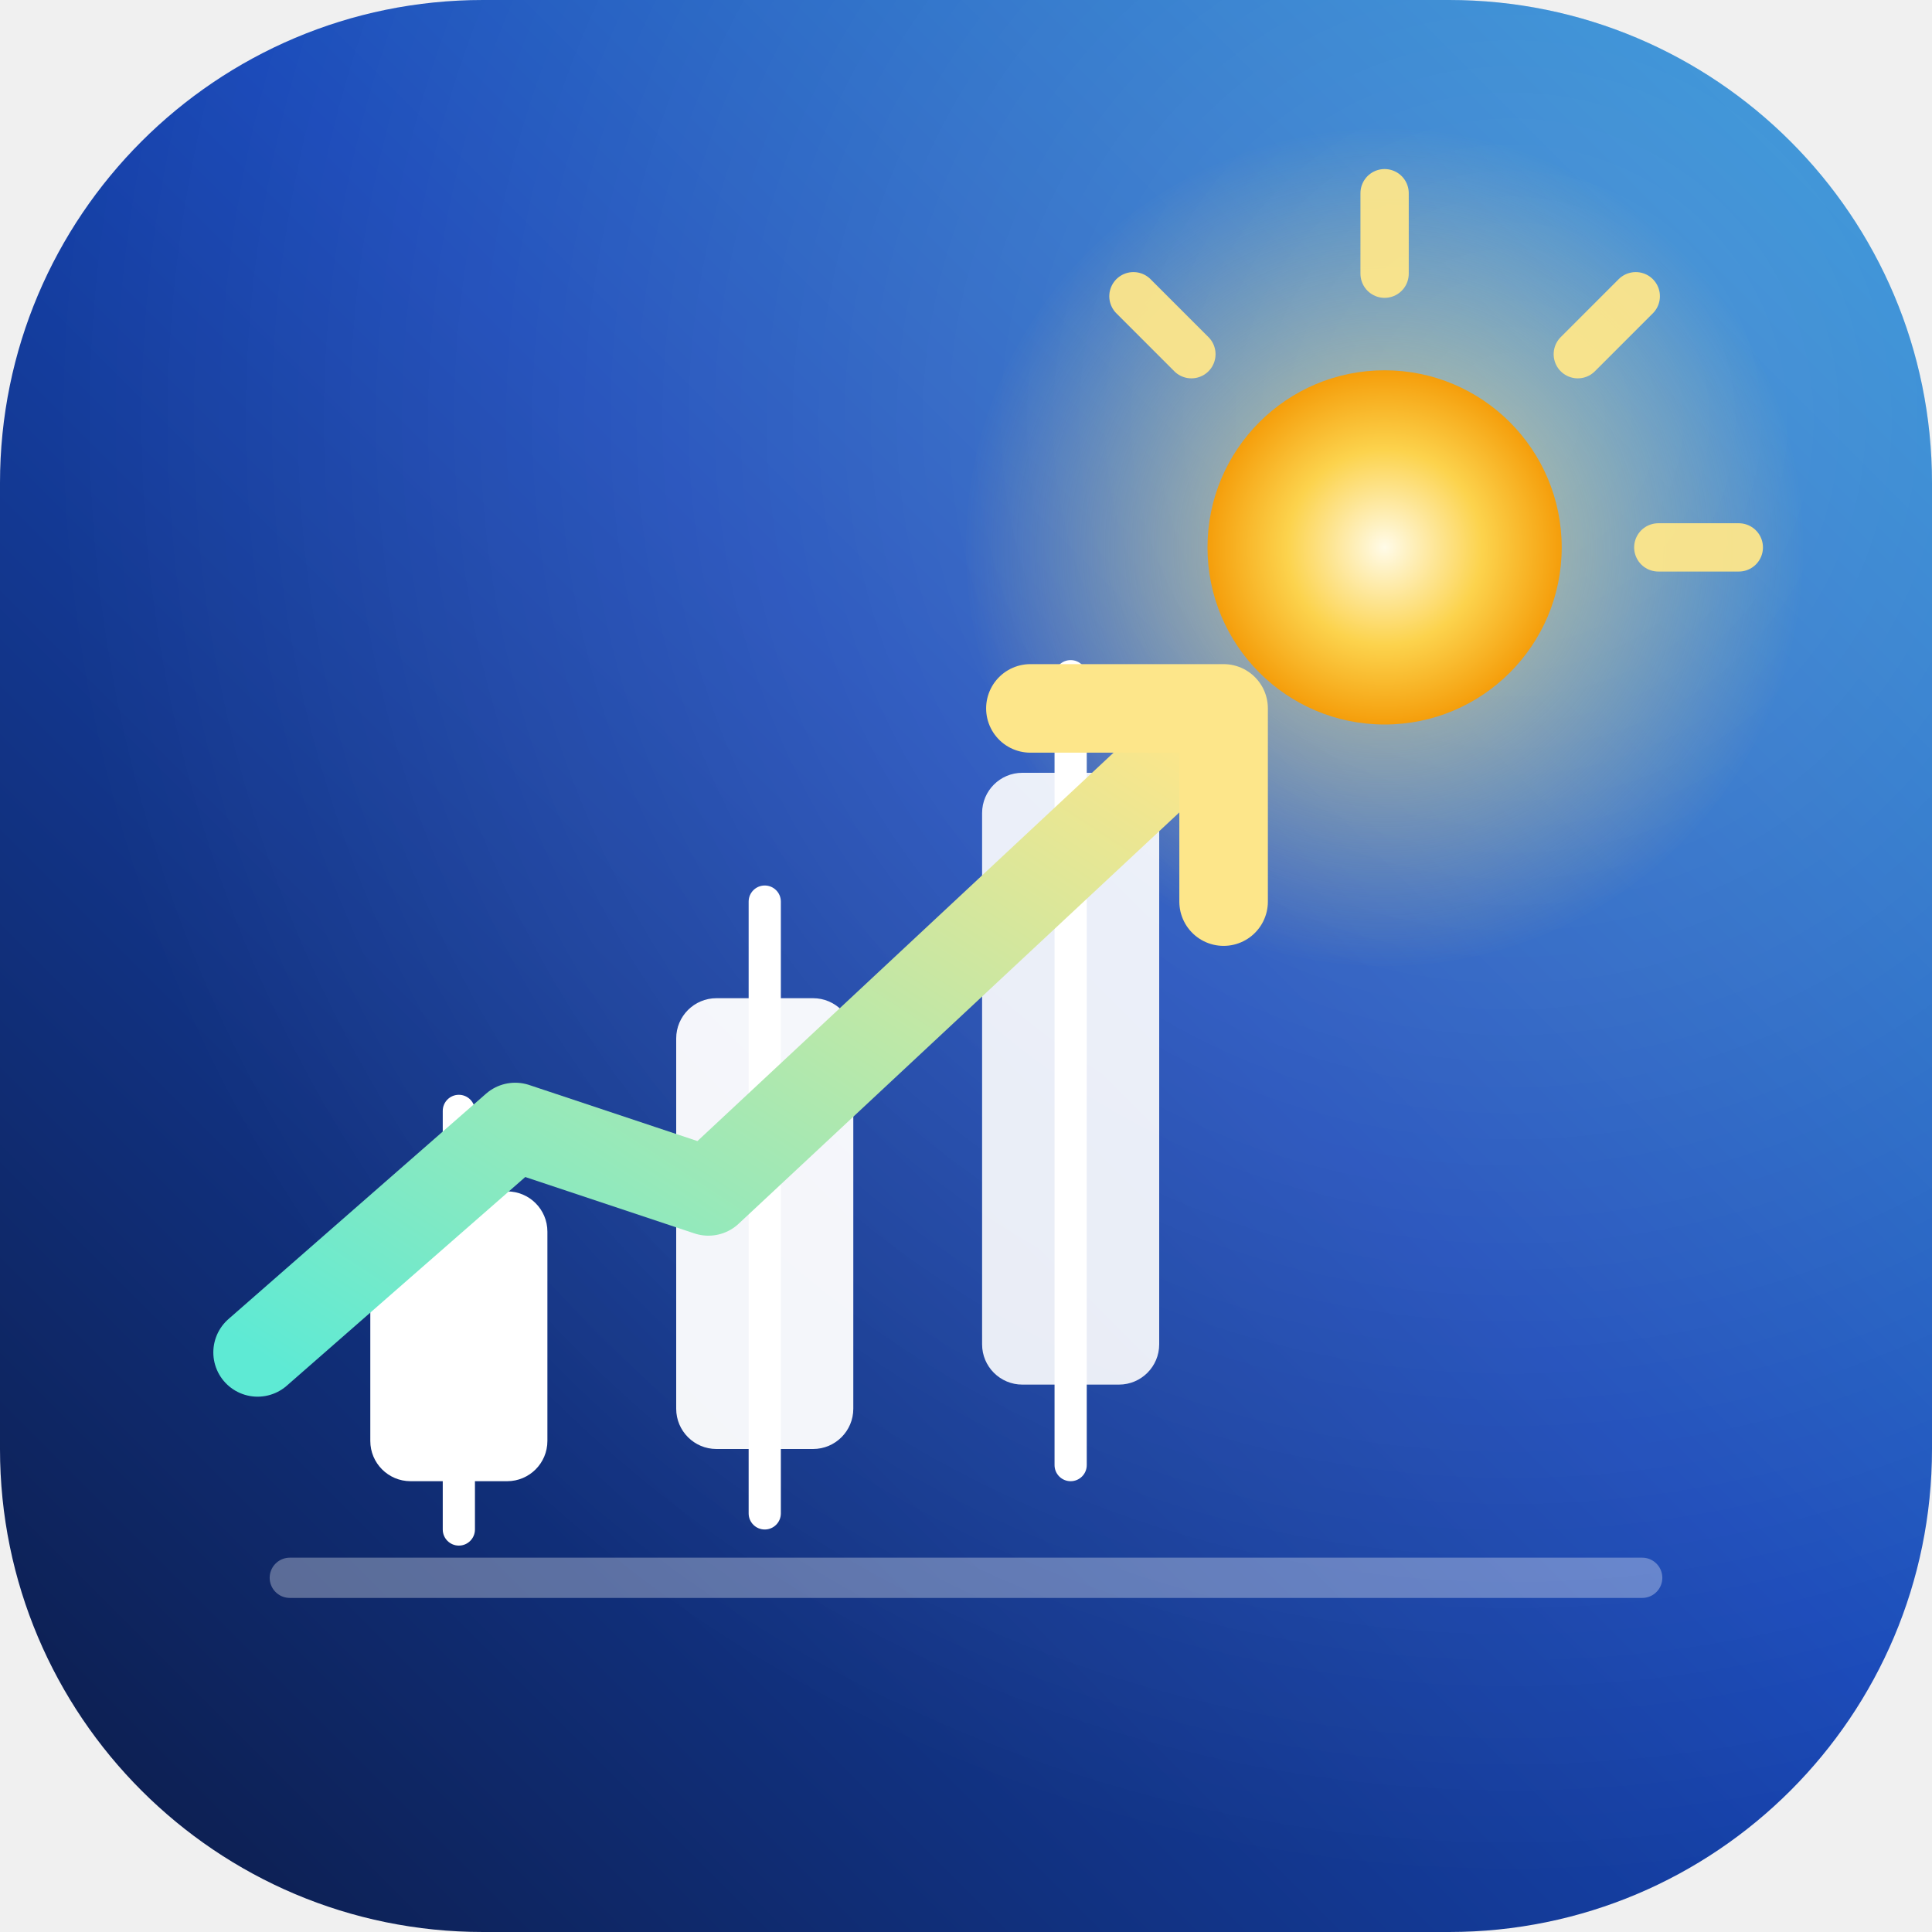
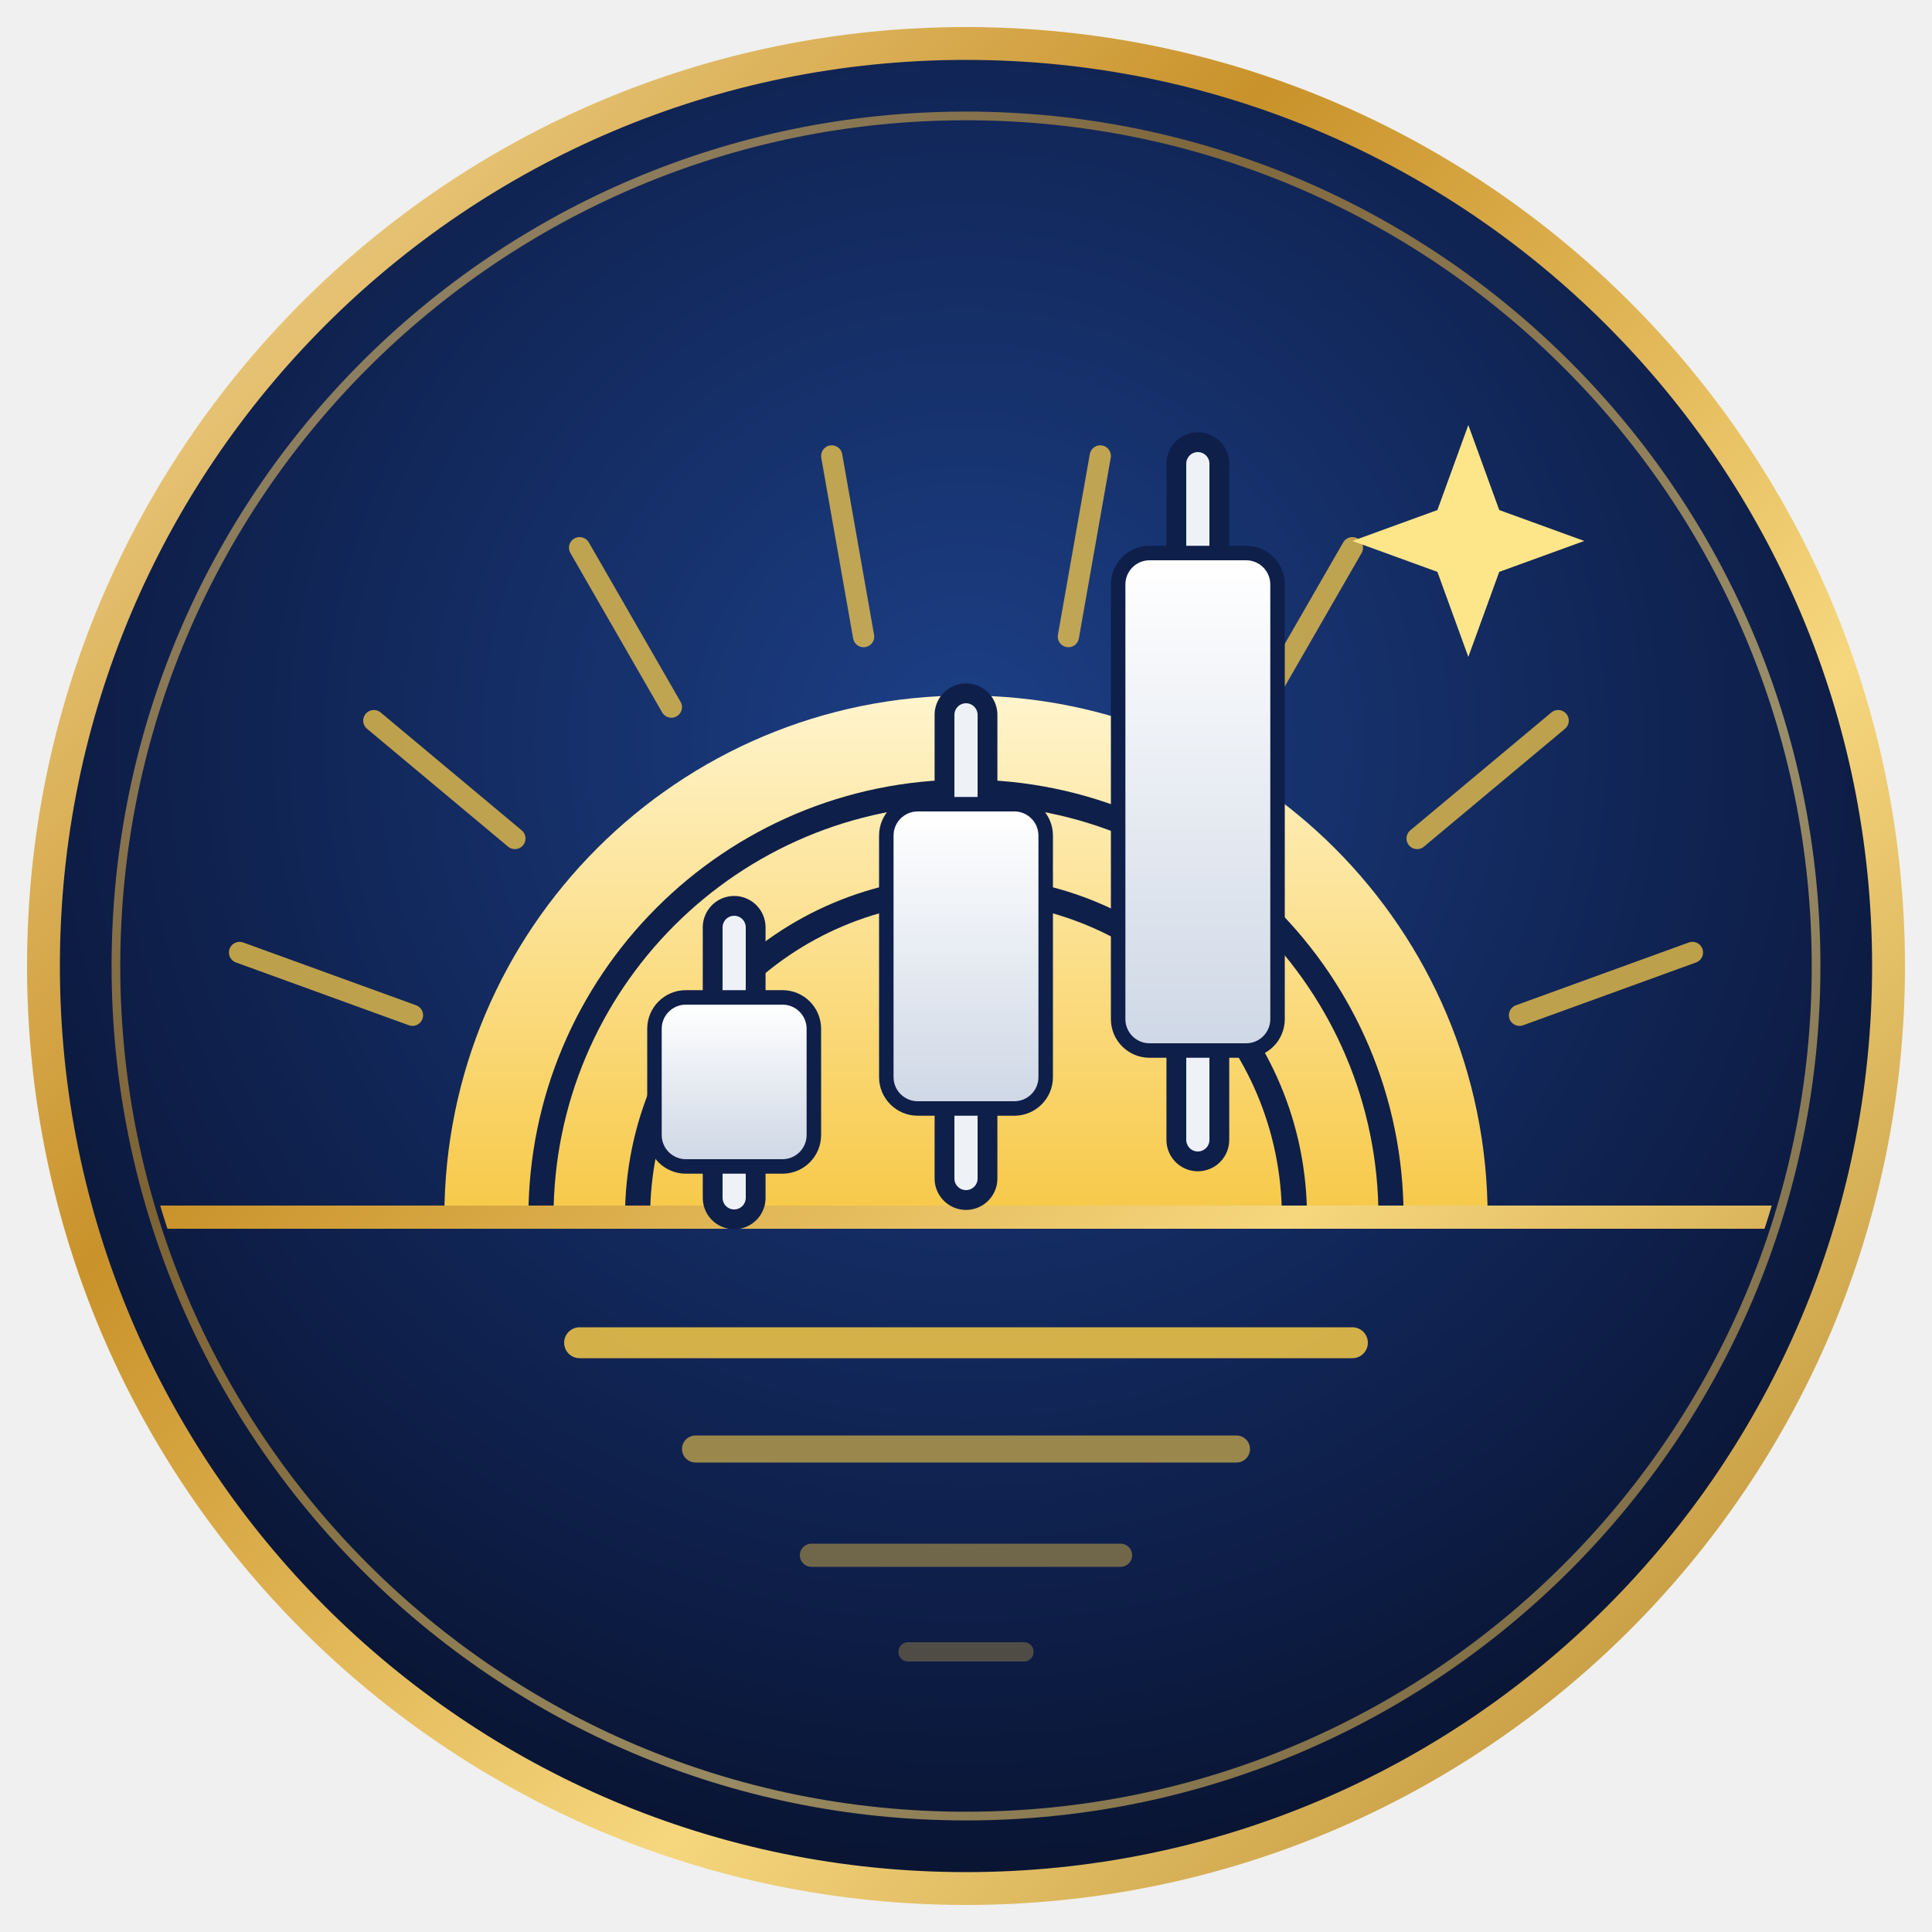
- <svg xmlns="http://www.w3.org/2000/svg" viewBox="0 0 120 120" role="img" aria-label="صراط">
+ <svg xmlns="http://www.w3.org/2000/svg" viewBox="0 0 200 200" role="img" aria-label="صراط">
  <defs>
-     <linearGradient id="sl-tile" x1="0" y1="1" x2="1" y2="0">
-       <stop offset="0" stop-color="#0b1a44" />
-       <stop offset="0.55" stop-color="#1747b8" />
-       <stop offset="1" stop-color="#1f8fd6" />
+     <radialGradient id="sl-bg" cx="50%" cy="38%" r="72%">
+       <stop offset="0" stop-color="#1c3f86" />
+       <stop offset="0.62" stop-color="#0e1f4a" />
+       <stop offset="1" stop-color="#060d22" />
+     </radialGradient>
+     <linearGradient id="sl-sun" x1="0" y1="0" x2="0" y2="1">
+       <stop offset="0" stop-color="#fff4cc" />
+       <stop offset="0.5" stop-color="#f7c948" />
+       <stop offset="1" stop-color="#e08e0b" />
    </linearGradient>
-     <radialGradient id="sl-shine" cx="0.78" cy="0.22" r="0.75">
-       <stop offset="0" stop-color="#ffffff" stop-opacity="0.22" />
-       <stop offset="1" stop-color="#ffffff" stop-opacity="0" />
-     </radialGradient>
-     <radialGradient id="sl-sun" cx="0.5" cy="0.5" r="0.5">
-       <stop offset="0" stop-color="#fffbe8" />
-       <stop offset="0.55" stop-color="#fcd34d" />
-       <stop offset="1" stop-color="#f59e0b" />
-     </radialGradient>
-     <radialGradient id="sl-halo" cx="0.5" cy="0.5" r="0.5">
-       <stop offset="0" stop-color="#fde68a" stop-opacity="0.75" />
-       <stop offset="1" stop-color="#fde68a" stop-opacity="0" />
-     </radialGradient>
-     <linearGradient id="sl-path" x1="0" y1="1" x2="1" y2="0">
-       <stop offset="0" stop-color="#5eead4" />
-       <stop offset="1" stop-color="#fde68a" />
+     <linearGradient id="sl-rim" gradientUnits="userSpaceOnUse" x1="0" y1="0" x2="200" y2="200">
+       <stop offset="0" stop-color="#fdeab0" />
+       <stop offset="0.35" stop-color="#c9922a" />
+       <stop offset="0.65" stop-color="#f6d77e" />
+       <stop offset="1" stop-color="#a8761c" />
    </linearGradient>
+     <linearGradient id="sl-plat" x1="0" y1="0" x2="0" y2="1">
+       <stop offset="0" stop-color="#ffffff" />
+       <stop offset="1" stop-color="#cfd8e6" />
+     </linearGradient>
+     <clipPath id="sl-sky">
+       <rect x="0" y="0" width="200" height="126" />
+     </clipPath>
+     <clipPath id="sl-disc">
+       <circle cx="100" cy="100" r="87" />
+     </clipPath>
  </defs>
-   <rect width="120" height="120" rx="30" fill="url(#sl-tile)" />
-   <rect width="120" height="120" rx="30" fill="url(#sl-shine)" />
-   <circle cx="86" cy="34" r="26" fill="url(#sl-halo)" />
-   <g stroke="#fde68a" stroke-width="3" stroke-linecap="round" opacity="0.95">
-     <line x1="86" y1="12" x2="86" y2="17" />
-     <line x1="101.6" y1="18.4" x2="98" y2="22" />
-     <line x1="108" y1="34" x2="103" y2="34" />
-     <line x1="70.4" y1="18.4" x2="74" y2="22" />
+   <circle cx="100" cy="100" r="97" fill="url(#sl-bg)" />
+   <circle cx="100" cy="100" r="95.5" fill="none" stroke="url(#sl-rim)" stroke-width="3.4" />
+   <circle cx="100" cy="100" r="88" fill="none" stroke="url(#sl-rim)" stroke-width="0.9" opacity="0.6" />
+   <g clip-path="url(#sl-disc)">
+     <g clip-path="url(#sl-sky)">
+       <g stroke="#f7c948" stroke-width="2.2" stroke-linecap="round" opacity="0.75">
+         <line x1="42.7" y1="105.1" x2="24.8" y2="98.6" />
+         <line x1="53.3" y1="86.8" x2="38.7" y2="74.6" />
+         <line x1="69.5" y1="73.2" x2="60.0" y2="56.7" />
+         <line x1="89.4" y1="65.9" x2="86.1" y2="47.2" />
+         <line x1="110.6" y1="65.9" x2="113.9" y2="47.2" />
+         <line x1="130.5" y1="73.2" x2="140.0" y2="56.7" />
+         <line x1="146.7" y1="86.8" x2="161.3" y2="74.6" />
+         <line x1="157.3" y1="105.1" x2="175.2" y2="98.6" />
+       </g>
+       <circle cx="100" cy="126" r="54" fill="url(#sl-sun)" />
+       <circle cx="100" cy="126" r="44" fill="none" stroke="#0e1f4a" stroke-width="2.6" />
+       <circle cx="100" cy="126" r="34" fill="none" stroke="#0e1f4a" stroke-width="2.6" />
+     </g>
+     <line x1="10" y1="126" x2="190" y2="126" stroke="url(#sl-rim)" stroke-width="2.4" />
+     <g stroke="#f7c948" stroke-linecap="round">
+       <line x1="60" y1="139" x2="140" y2="139" stroke-width="3.2" opacity="0.85" />
+       <line x1="72" y1="150" x2="128" y2="150" stroke-width="2.8" opacity="0.6" />
+       <line x1="84" y1="161" x2="116" y2="161" stroke-width="2.4" opacity="0.42" />
+       <line x1="94" y1="171" x2="106" y2="171" stroke-width="2" opacity="0.28" />
+     </g>
+     <g>
+       <line x1="76" y1="96" x2="76" y2="124" stroke="#0e1f4a" stroke-width="6.5" stroke-linecap="round" />
+       <line x1="76" y1="96" x2="76" y2="124" stroke="#eef2f7" stroke-width="2.4" stroke-linecap="round" />
+       <rect x="68.5" y="104" width="15" height="16" rx="2.5" fill="url(#sl-plat)" stroke="#0e1f4a" stroke-width="3" paint-order="stroke" />
+     </g>
+     <g>
+       <line x1="100" y1="74" x2="100" y2="122" stroke="#0e1f4a" stroke-width="6.5" stroke-linecap="round" />
+       <line x1="100" y1="74" x2="100" y2="122" stroke="#eef2f7" stroke-width="2.4" stroke-linecap="round" />
+       <rect x="92.5" y="84" width="15" height="30" rx="2.5" fill="url(#sl-plat)" stroke="#0e1f4a" stroke-width="3" paint-order="stroke" />
+     </g>
+     <g>
+       <line x1="124" y1="48" x2="124" y2="118" stroke="#0e1f4a" stroke-width="6.5" stroke-linecap="round" />
+       <line x1="124" y1="48" x2="124" y2="118" stroke="#eef2f7" stroke-width="2.4" stroke-linecap="round" />
+       <rect x="116.5" y="58" width="15" height="50" rx="2.5" fill="url(#sl-plat)" stroke="#0e1f4a" stroke-width="3" paint-order="stroke" />
+     </g>
+     <path d="M152 44 l3.2 8.8 8.8 3.2 -8.8 3.2 -3.2 8.8 -3.2 -8.8 -8.8 -3.2 8.8 -3.2z" fill="#fde68a" />
  </g>
-   <circle cx="86" cy="34" r="11" fill="url(#sl-sun)" />
-   <line x1="18" y1="98" x2="102" y2="98" stroke="#ffffff" stroke-opacity="0.32" stroke-width="2.5" stroke-linecap="round" />
-   <g fill="#ffffff">
-     <rect x="23" y="74" width="11" height="18" rx="2.5" />
-     <rect x="27.5" y="68" width="2" height="28" rx="1" />
-     <rect x="42" y="62" width="11" height="28" rx="2.5" fill-opacity="0.95" />
-     <rect x="46.5" y="55" width="2" height="40" rx="1" />
-     <rect x="61" y="48" width="11" height="38" rx="2.5" fill-opacity="0.9" />
-     <rect x="65.5" y="41" width="2" height="51" rx="1" />
-   </g>
-   <path d="M16 84 L32 70 L44 74 L74 46" fill="none" stroke="url(#sl-path)" stroke-width="5.5" stroke-linecap="round" stroke-linejoin="round" />
-   <path d="M64 44 L76 44 L76 56" fill="none" stroke="#fde68a" stroke-width="5.5" stroke-linecap="round" stroke-linejoin="round" transform="rotate(0)" />
</svg>
